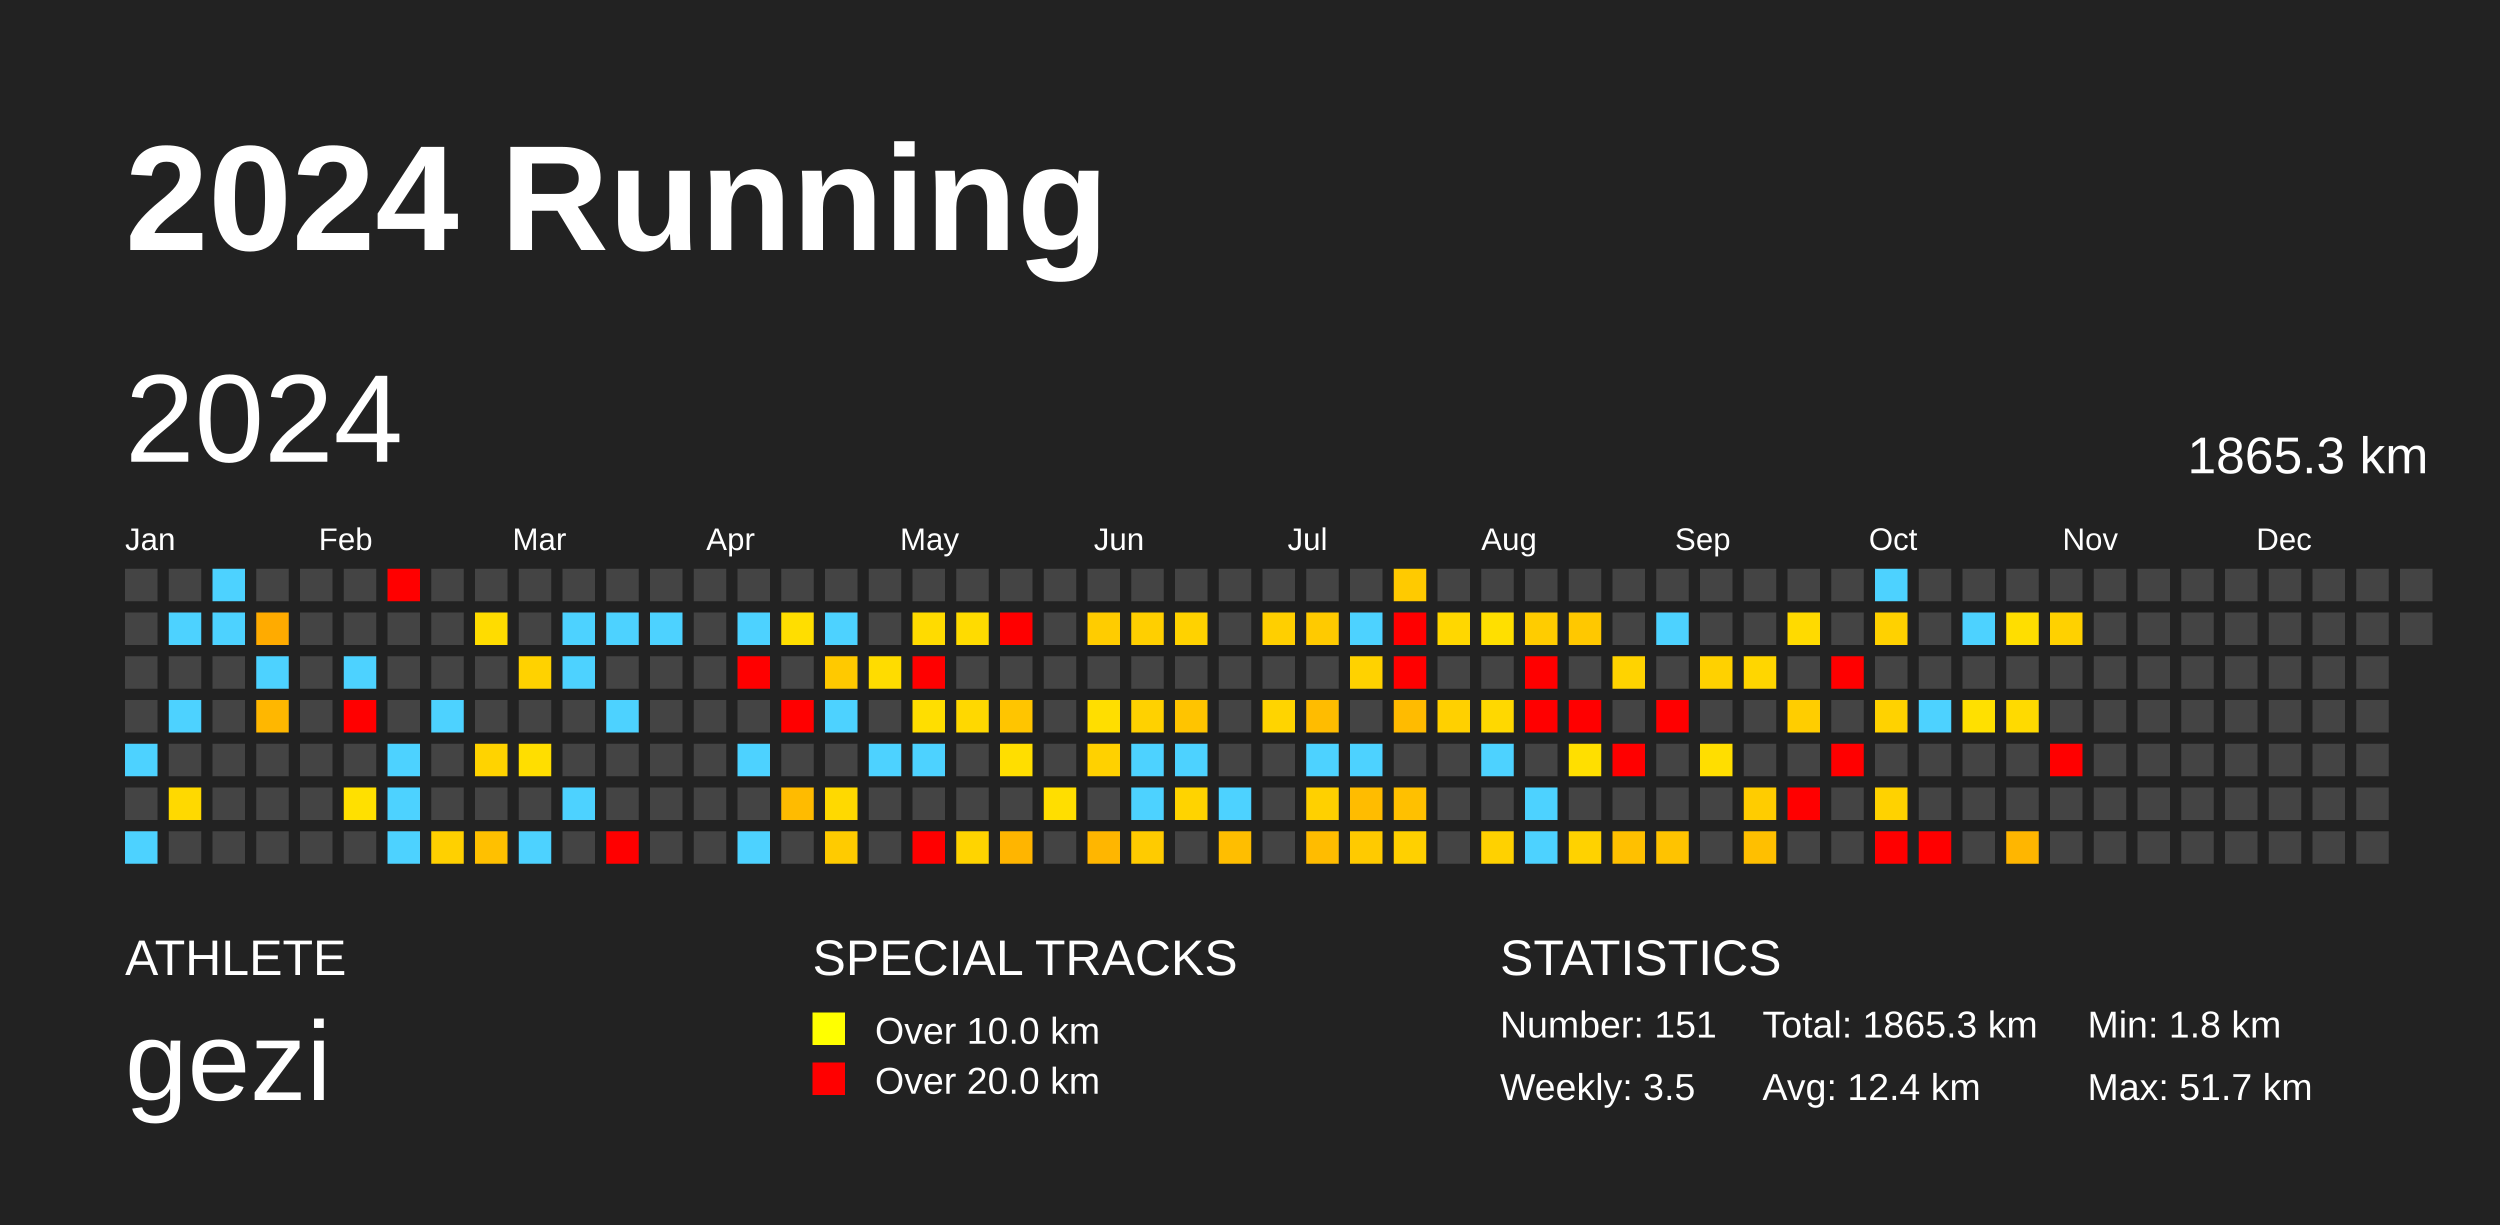
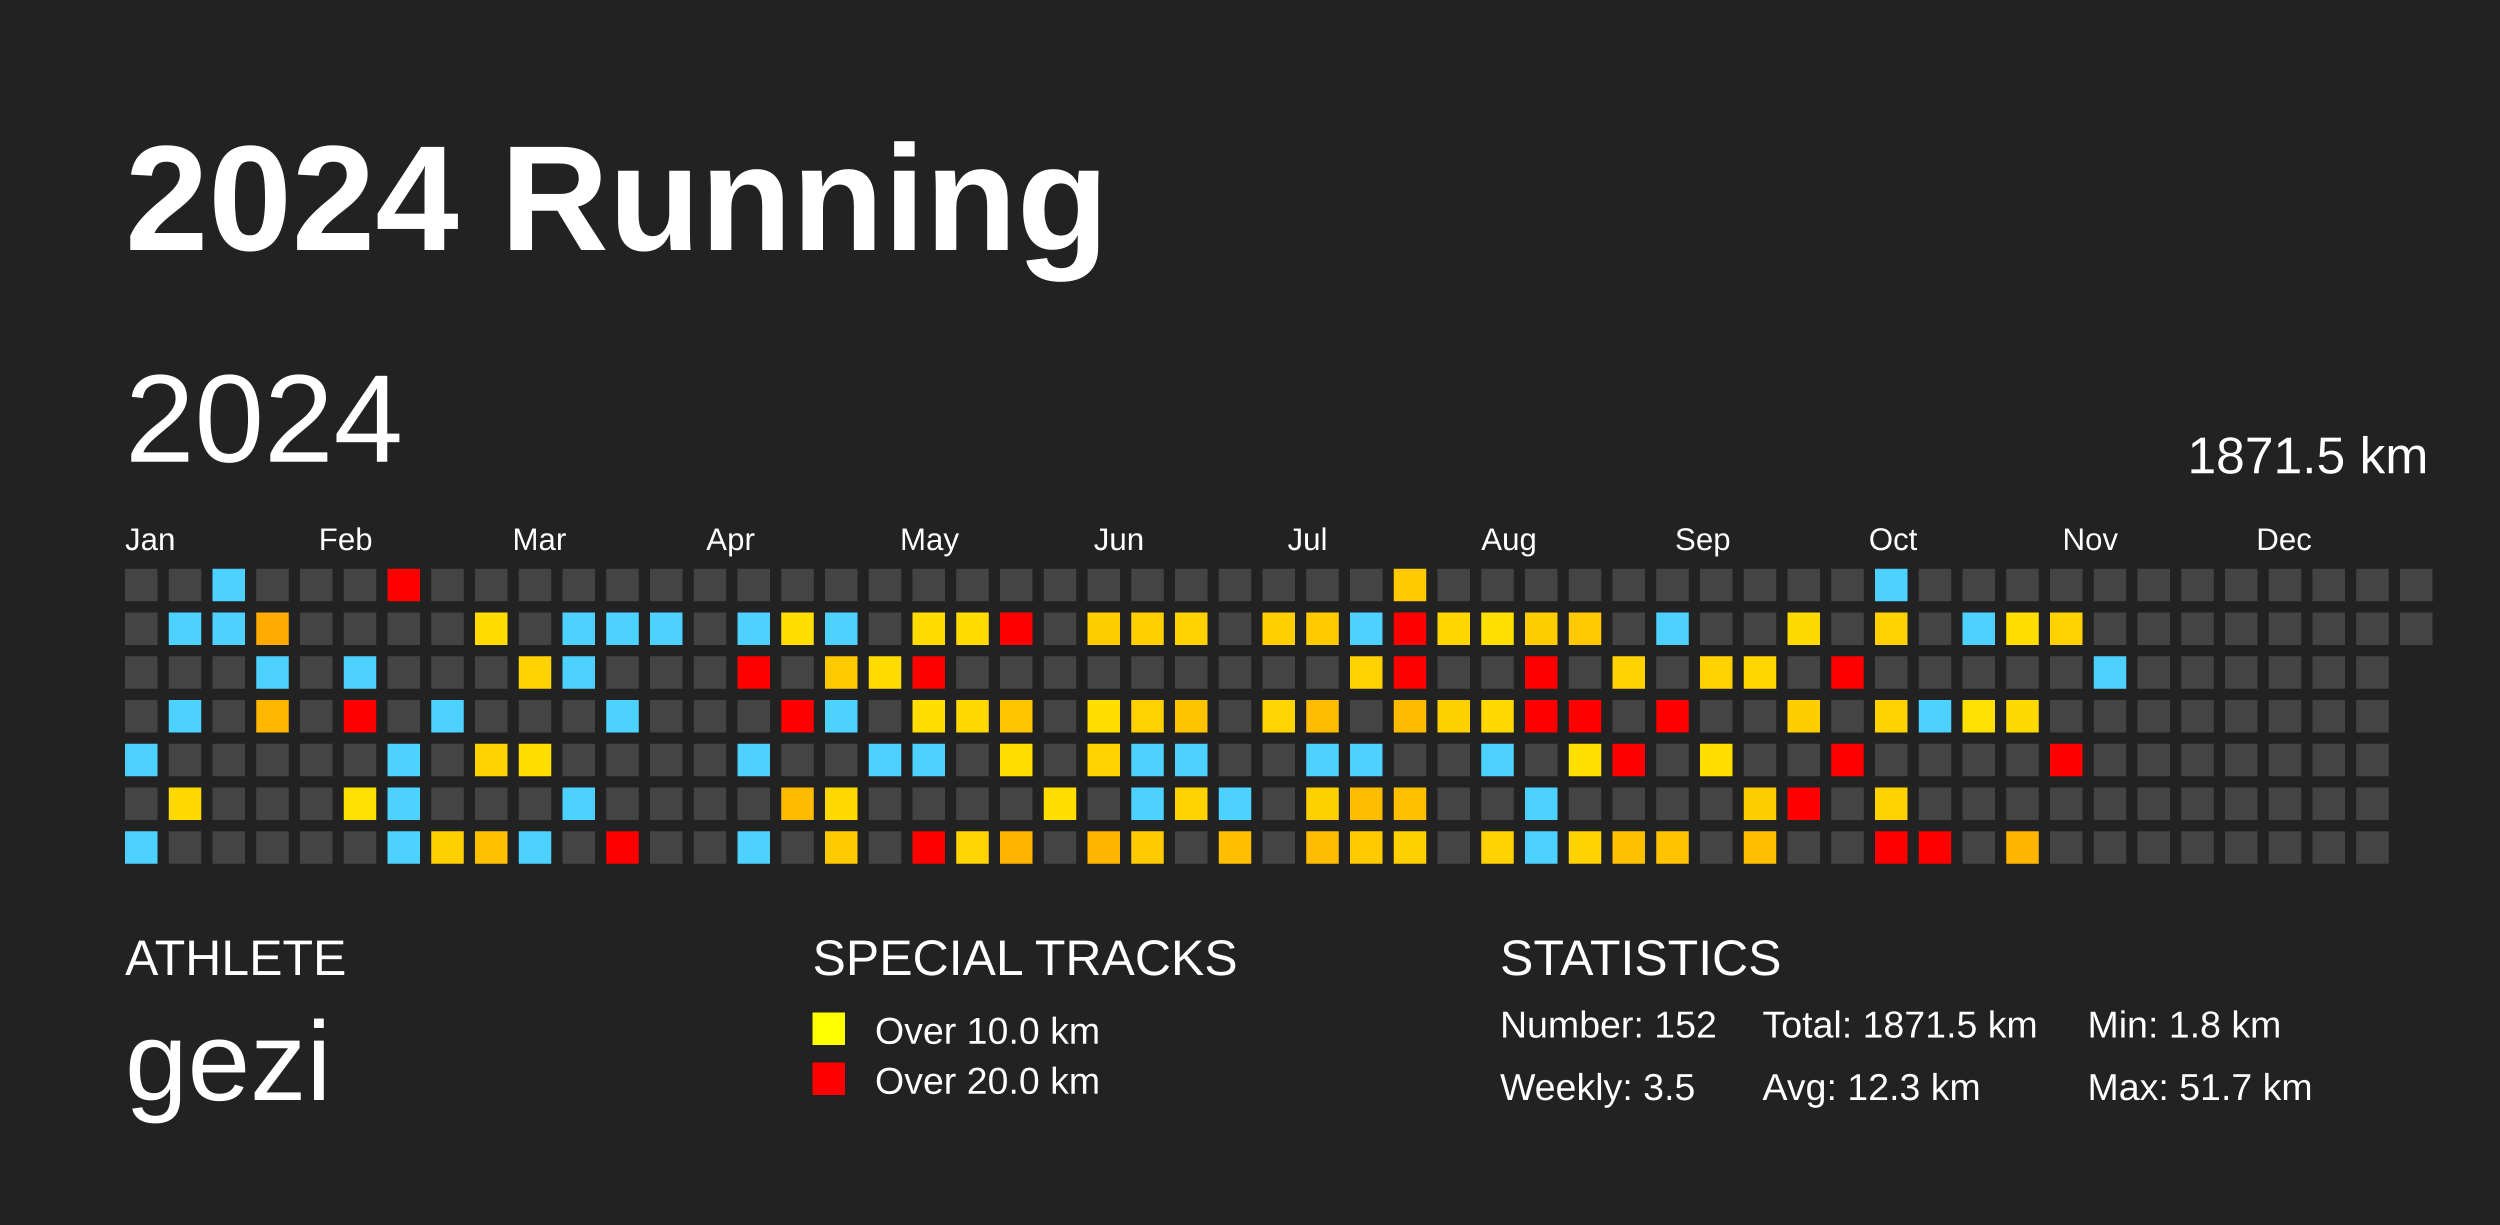
<svg xmlns="http://www.w3.org/2000/svg" baseProfile="full" height="98mm" version="1.1" viewBox="0,0,200,98" width="200mm">
  <defs />
  <rect fill="#222222" height="98" width="200" x="0" y="0" />
  <text fill="#FFFFFF" style="font-size:12px; font-family:Arial; font-weight:bold;" x="10" y="20">2024 Running</text>
  <text fill="#FFFFFF" style="font-size:4px; font-family:Arial" x="10" y="78">ATHLETE</text>
  <text fill="#FFFFFF" style="font-size:9px; font-family:Arial" x="10" y="88">gezi</text>
  <text fill="#FFFFFF" style="font-size:4px; font-family:Arial" x="65" y="78">SPECIAL TRACKS</text>
  <rect fill="yellow" height="2.6" width="2.6" x="65" y="81" />
  <text fill="#FFFFFF" style="font-size:3px; font-family:Arial" x="70" y="83.5">Over 10.0 km</text>
  <rect fill="red" height="2.6" width="2.6" x="65" y="85" />
  <text fill="#FFFFFF" style="font-size:3px; font-family:Arial" x="70" y="87.5">Over 20.0 km</text>
  <text fill="#FFFFFF" style="font-size:4px; font-family:Arial" x="120" y="78">STATISTICS</text>
-   <text fill="#FFFFFF" style="font-size:3px; font-family:Arial" x="120" y="83">Number: 151</text>
+   <text fill="#FFFFFF" style="font-size:3px; font-family:Arial" x="120" y="83">Number: 152</text>
  <text fill="#FFFFFF" style="font-size:3px; font-family:Arial" x="120" y="88">Weekly: 3.5</text>
-   <text fill="#FFFFFF" style="font-size:3px; font-family:Arial" x="141" y="83">Total: 1865.3 km</text>
-   <text fill="#FFFFFF" style="font-size:3px; font-family:Arial" x="141" y="88">Avg: 12.4 km</text>
+   <text fill="#FFFFFF" style="font-size:3px; font-family:Arial" x="141" y="83">Total: 1871.5 km</text>
+   <text fill="#FFFFFF" style="font-size:3px; font-family:Arial" x="141" y="88">Avg: 12.3 km</text>
  <text fill="#FFFFFF" style="font-size:3px; font-family:Arial" x="167" y="83">Min: 1.8 km</text>
  <text fill="#FFFFFF" style="font-size:3px; font-family:Arial" x="167" y="88">Max: 51.7 km</text>
  <text dominant-baseline="hanging" fill="#FFFFFF" style="font-size:10.0px; font-family:Arial;" x="10" y="30">2024</text>
-   <text dominant-baseline="hanging" fill="#FFFFFF" style="font-size:4.125px; font-family:Arial;" x="175" y="35">1865.3 km</text>
+   <text dominant-baseline="hanging" fill="#FFFFFF" style="font-size:4.125px; font-family:Arial;" x="175" y="35">1871.5 km</text>
  <text fill="#FFFFFF" style="font-size:2.5px; font-family:Arial" x="10.0" y="44">Jan</text>
  <text fill="#FFFFFF" style="font-size:2.5px; font-family:Arial" x="25.5" y="44">Feb</text>
  <text fill="#FFFFFF" style="font-size:2.5px; font-family:Arial" x="41.0" y="44">Mar</text>
  <text fill="#FFFFFF" style="font-size:2.5px; font-family:Arial" x="56.5" y="44">Apr</text>
  <text fill="#FFFFFF" style="font-size:2.5px; font-family:Arial" x="72.0" y="44">May</text>
  <text fill="#FFFFFF" style="font-size:2.5px; font-family:Arial" x="87.5" y="44">Jun</text>
  <text fill="#FFFFFF" style="font-size:2.5px; font-family:Arial" x="103.0" y="44">Jul</text>
  <text fill="#FFFFFF" style="font-size:2.5px; font-family:Arial" x="118.5" y="44">Aug</text>
  <text fill="#FFFFFF" style="font-size:2.5px; font-family:Arial" x="134.0" y="44">Sep</text>
  <text fill="#FFFFFF" style="font-size:2.5px; font-family:Arial" x="149.5" y="44">Oct</text>
  <text fill="#FFFFFF" style="font-size:2.5px; font-family:Arial" x="165.0" y="44">Nov</text>
  <text fill="#FFFFFF" style="font-size:2.5px; font-family:Arial" x="180.5" y="44">Dec</text>
  <rect fill="#444444" height="2.6" width="2.6" x="10.0" y="45.5" />
  <rect fill="#444444" height="2.6" width="2.6" x="10.0" y="49.0" />
  <rect fill="#444444" height="2.6" width="2.6" x="10.0" y="52.5" />
  <rect fill="#444444" height="2.6" width="2.6" x="10.0" y="56.0" />
  <rect fill="#4dd2ff" height="2.6" width="2.6" x="10.0" y="59.5" />
  <rect fill="#444444" height="2.6" width="2.6" x="10.0" y="63.0" />
  <rect fill="#4dd2ff" height="2.6" width="2.6" x="10.0" y="66.5" />
  <rect fill="#444444" height="2.6" width="2.6" x="13.5" y="45.5" />
  <rect fill="#4dd2ff" height="2.6" width="2.6" x="13.5" y="49.0" />
  <rect fill="#444444" height="2.6" width="2.6" x="13.5" y="52.5" />
  <rect fill="#4dd2ff" height="2.6" width="2.6" x="13.5" y="56.0" />
  <rect fill="#444444" height="2.6" width="2.6" x="13.5" y="59.5" />
  <rect fill="#ffd900" height="2.6" width="2.6" x="13.5" y="63.0" />
  <rect fill="#444444" height="2.6" width="2.6" x="13.5" y="66.5" />
  <rect fill="#4dd2ff" height="2.6" width="2.6" x="17.0" y="45.5" />
  <rect fill="#4dd2ff" height="2.6" width="2.6" x="17.0" y="49.0" />
  <rect fill="#444444" height="2.6" width="2.6" x="17.0" y="52.5" />
  <rect fill="#444444" height="2.6" width="2.6" x="17.0" y="56.0" />
  <rect fill="#444444" height="2.6" width="2.6" x="17.0" y="59.5" />
  <rect fill="#444444" height="2.6" width="2.6" x="17.0" y="63.0" />
  <rect fill="#444444" height="2.6" width="2.6" x="17.0" y="66.5" />
  <rect fill="#444444" height="2.6" width="2.6" x="20.5" y="45.5" />
  <rect fill="#ffab00" height="2.6" width="2.6" x="20.5" y="49.0" />
  <rect fill="#4dd2ff" height="2.6" width="2.6" x="20.5" y="52.5" />
  <rect fill="#ffb700" height="2.6" width="2.6" x="20.5" y="56.0" />
  <rect fill="#444444" height="2.6" width="2.6" x="20.5" y="59.5" />
  <rect fill="#444444" height="2.6" width="2.6" x="20.5" y="63.0" />
  <rect fill="#444444" height="2.6" width="2.6" x="20.5" y="66.5" />
  <rect fill="#444444" height="2.6" width="2.6" x="24.0" y="45.5" />
  <rect fill="#444444" height="2.6" width="2.6" x="24.0" y="49.0" />
  <rect fill="#444444" height="2.6" width="2.6" x="24.0" y="52.5" />
  <rect fill="#444444" height="2.6" width="2.6" x="24.0" y="56.0" />
  <rect fill="#444444" height="2.6" width="2.6" x="24.0" y="59.5" />
  <rect fill="#444444" height="2.6" width="2.6" x="24.0" y="63.0" />
  <rect fill="#444444" height="2.6" width="2.6" x="24.0" y="66.5" />
  <rect fill="#444444" height="2.6" width="2.6" x="27.5" y="45.5" />
  <rect fill="#444444" height="2.6" width="2.6" x="27.5" y="49.0" />
  <rect fill="#4dd2ff" height="2.6" width="2.6" x="27.5" y="52.5" />
  <rect fill="red" height="2.6" width="2.6" x="27.5" y="56.0" />
  <rect fill="#444444" height="2.6" width="2.6" x="27.5" y="59.5" />
  <rect fill="#ffe000" height="2.6" width="2.6" x="27.5" y="63.0" />
  <rect fill="#444444" height="2.6" width="2.6" x="27.5" y="66.5" />
  <rect fill="red" height="2.6" width="2.6" x="31.0" y="45.5" />
  <rect fill="#444444" height="2.6" width="2.6" x="31.0" y="49.0" />
  <rect fill="#444444" height="2.6" width="2.6" x="31.0" y="52.5" />
  <rect fill="#444444" height="2.6" width="2.6" x="31.0" y="56.0" />
  <rect fill="#4dd2ff" height="2.6" width="2.6" x="31.0" y="59.5" />
  <rect fill="#4dd2ff" height="2.6" width="2.6" x="31.0" y="63.0" />
  <rect fill="#4dd2ff" height="2.6" width="2.6" x="31.0" y="66.5" />
  <rect fill="#444444" height="2.6" width="2.6" x="34.5" y="45.5" />
  <rect fill="#444444" height="2.6" width="2.6" x="34.5" y="49.0" />
  <rect fill="#444444" height="2.6" width="2.6" x="34.5" y="52.5" />
  <rect fill="#4dd2ff" height="2.6" width="2.6" x="34.5" y="56.0" />
  <rect fill="#444444" height="2.6" width="2.6" x="34.5" y="59.5" />
  <rect fill="#444444" height="2.6" width="2.6" x="34.5" y="63.0" />
  <rect fill="#ffd000" height="2.6" width="2.6" x="34.5" y="66.5" />
  <rect fill="#444444" height="2.6" width="2.6" x="38.0" y="45.5" />
  <rect fill="#ffdc00" height="2.6" width="2.6" x="38.0" y="49.0" />
  <rect fill="#444444" height="2.6" width="2.6" x="38.0" y="52.5" />
  <rect fill="#444444" height="2.6" width="2.6" x="38.0" y="56.0" />
  <rect fill="#ffd300" height="2.6" width="2.6" x="38.0" y="59.5" />
  <rect fill="#444444" height="2.6" width="2.6" x="38.0" y="63.0" />
  <rect fill="#ffc000" height="2.6" width="2.6" x="38.0" y="66.5" />
  <rect fill="#444444" height="2.6" width="2.6" x="41.5" y="45.5" />
  <rect fill="#444444" height="2.6" width="2.6" x="41.5" y="49.0" />
  <rect fill="#ffd200" height="2.6" width="2.6" x="41.5" y="52.5" />
  <rect fill="#444444" height="2.6" width="2.6" x="41.5" y="56.0" />
  <rect fill="#ffde00" height="2.6" width="2.6" x="41.5" y="59.5" />
  <rect fill="#444444" height="2.6" width="2.6" x="41.5" y="63.0" />
  <rect fill="#4dd2ff" height="2.6" width="2.6" x="41.5" y="66.5" />
  <rect fill="#444444" height="2.6" width="2.6" x="45.0" y="45.5" />
  <rect fill="#4dd2ff" height="2.6" width="2.6" x="45.0" y="49.0" />
  <rect fill="#4dd2ff" height="2.6" width="2.6" x="45.0" y="52.5" />
  <rect fill="#444444" height="2.6" width="2.6" x="45.0" y="56.0" />
  <rect fill="#444444" height="2.6" width="2.6" x="45.0" y="59.5" />
  <rect fill="#4dd2ff" height="2.6" width="2.6" x="45.0" y="63.0" />
  <rect fill="#444444" height="2.6" width="2.6" x="45.0" y="66.5" />
  <rect fill="#444444" height="2.6" width="2.6" x="48.5" y="45.5" />
  <rect fill="#4dd2ff" height="2.6" width="2.6" x="48.5" y="49.0" />
  <rect fill="#444444" height="2.6" width="2.6" x="48.5" y="52.5" />
  <rect fill="#4dd2ff" height="2.6" width="2.6" x="48.5" y="56.0" />
  <rect fill="#444444" height="2.6" width="2.6" x="48.5" y="59.5" />
  <rect fill="#444444" height="2.6" width="2.6" x="48.5" y="63.0" />
  <rect fill="red" height="2.6" width="2.6" x="48.5" y="66.5" />
  <rect fill="#444444" height="2.6" width="2.6" x="52.0" y="45.5" />
  <rect fill="#4dd2ff" height="2.6" width="2.6" x="52.0" y="49.0" />
  <rect fill="#444444" height="2.6" width="2.6" x="52.0" y="52.5" />
  <rect fill="#444444" height="2.6" width="2.6" x="52.0" y="56.0" />
  <rect fill="#444444" height="2.6" width="2.6" x="52.0" y="59.5" />
  <rect fill="#444444" height="2.6" width="2.6" x="52.0" y="63.0" />
  <rect fill="#444444" height="2.6" width="2.6" x="52.0" y="66.5" />
  <rect fill="#444444" height="2.6" width="2.6" x="55.5" y="45.5" />
  <rect fill="#444444" height="2.6" width="2.6" x="55.5" y="49.0" />
  <rect fill="#444444" height="2.6" width="2.6" x="55.5" y="52.5" />
  <rect fill="#444444" height="2.6" width="2.6" x="55.5" y="56.0" />
  <rect fill="#444444" height="2.6" width="2.6" x="55.5" y="59.5" />
  <rect fill="#444444" height="2.6" width="2.6" x="55.5" y="63.0" />
  <rect fill="#444444" height="2.6" width="2.6" x="55.5" y="66.5" />
  <rect fill="#444444" height="2.6" width="2.6" x="59.0" y="45.5" />
  <rect fill="#4dd2ff" height="2.6" width="2.6" x="59.0" y="49.0" />
  <rect fill="red" height="2.6" width="2.6" x="59.0" y="52.5" />
  <rect fill="#444444" height="2.6" width="2.6" x="59.0" y="56.0" />
  <rect fill="#4dd2ff" height="2.6" width="2.6" x="59.0" y="59.5" />
  <rect fill="#444444" height="2.6" width="2.6" x="59.0" y="63.0" />
  <rect fill="#4dd2ff" height="2.6" width="2.6" x="59.0" y="66.5" />
  <rect fill="#444444" height="2.6" width="2.6" x="62.5" y="45.5" />
  <rect fill="#ffde00" height="2.6" width="2.6" x="62.5" y="49.0" />
  <rect fill="#444444" height="2.6" width="2.6" x="62.5" y="52.5" />
  <rect fill="red" height="2.6" width="2.6" x="62.5" y="56.0" />
  <rect fill="#444444" height="2.6" width="2.6" x="62.5" y="59.5" />
  <rect fill="#ffbb00" height="2.6" width="2.6" x="62.5" y="63.0" />
  <rect fill="#444444" height="2.6" width="2.6" x="62.5" y="66.5" />
  <rect fill="#444444" height="2.6" width="2.6" x="66.0" y="45.5" />
  <rect fill="#4dd2ff" height="2.6" width="2.6" x="66.0" y="49.0" />
  <rect fill="#ffc900" height="2.6" width="2.6" x="66.0" y="52.5" />
  <rect fill="#4dd2ff" height="2.6" width="2.6" x="66.0" y="56.0" />
  <rect fill="#444444" height="2.6" width="2.6" x="66.0" y="59.5" />
  <rect fill="#ffd900" height="2.6" width="2.6" x="66.0" y="63.0" />
  <rect fill="#ffcb00" height="2.6" width="2.6" x="66.0" y="66.5" />
  <rect fill="#444444" height="2.6" width="2.6" x="69.5" y="45.5" />
  <rect fill="#444444" height="2.6" width="2.6" x="69.5" y="49.0" />
  <rect fill="#ffdc00" height="2.6" width="2.6" x="69.5" y="52.5" />
  <rect fill="#444444" height="2.6" width="2.6" x="69.5" y="56.0" />
  <rect fill="#4dd2ff" height="2.6" width="2.6" x="69.5" y="59.5" />
  <rect fill="#444444" height="2.6" width="2.6" x="69.5" y="63.0" />
  <rect fill="#444444" height="2.6" width="2.6" x="69.5" y="66.5" />
  <rect fill="#444444" height="2.6" width="2.6" x="73.0" y="45.5" />
  <rect fill="#ffdb00" height="2.6" width="2.6" x="73.0" y="49.0" />
  <rect fill="red" height="2.6" width="2.6" x="73.0" y="52.5" />
  <rect fill="#ffde00" height="2.6" width="2.6" x="73.0" y="56.0" />
  <rect fill="#4dd2ff" height="2.6" width="2.6" x="73.0" y="59.5" />
  <rect fill="#444444" height="2.6" width="2.6" x="73.0" y="63.0" />
  <rect fill="red" height="2.6" width="2.6" x="73.0" y="66.5" />
  <rect fill="#444444" height="2.6" width="2.6" x="76.5" y="45.5" />
  <rect fill="#ffdb00" height="2.6" width="2.6" x="76.5" y="49.0" />
  <rect fill="#444444" height="2.6" width="2.6" x="76.5" y="52.5" />
  <rect fill="#ffd800" height="2.6" width="2.6" x="76.5" y="56.0" />
  <rect fill="#444444" height="2.6" width="2.6" x="76.5" y="59.5" />
  <rect fill="#444444" height="2.6" width="2.6" x="76.5" y="63.0" />
  <rect fill="#ffd400" height="2.6" width="2.6" x="76.5" y="66.5" />
  <rect fill="#444444" height="2.6" width="2.6" x="80.0" y="45.5" />
  <rect fill="red" height="2.6" width="2.6" x="80.0" y="49.0" />
  <rect fill="#444444" height="2.6" width="2.6" x="80.0" y="52.5" />
  <rect fill="#ffc500" height="2.6" width="2.6" x="80.0" y="56.0" />
  <rect fill="#ffde00" height="2.6" width="2.6" x="80.0" y="59.5" />
  <rect fill="#444444" height="2.6" width="2.6" x="80.0" y="63.0" />
  <rect fill="#ffb500" height="2.6" width="2.6" x="80.0" y="66.5" />
  <rect fill="#444444" height="2.6" width="2.6" x="83.5" y="45.5" />
  <rect fill="#444444" height="2.6" width="2.6" x="83.5" y="49.0" />
  <rect fill="#444444" height="2.6" width="2.6" x="83.5" y="52.5" />
  <rect fill="#444444" height="2.6" width="2.6" x="83.5" y="56.0" />
  <rect fill="#444444" height="2.6" width="2.6" x="83.5" y="59.5" />
  <rect fill="#ffde00" height="2.6" width="2.6" x="83.5" y="63.0" />
  <rect fill="#444444" height="2.6" width="2.6" x="83.5" y="66.5" />
  <rect fill="#444444" height="2.6" width="2.6" x="87.0" y="45.5" />
  <rect fill="#ffcc00" height="2.6" width="2.6" x="87.0" y="49.0" />
  <rect fill="#444444" height="2.6" width="2.6" x="87.0" y="52.5" />
  <rect fill="#ffde00" height="2.6" width="2.6" x="87.0" y="56.0" />
  <rect fill="#ffd100" height="2.6" width="2.6" x="87.0" y="59.5" />
  <rect fill="#444444" height="2.6" width="2.6" x="87.0" y="63.0" />
  <rect fill="#ffb600" height="2.6" width="2.6" x="87.0" y="66.5" />
  <rect fill="#444444" height="2.6" width="2.6" x="90.5" y="45.5" />
  <rect fill="#ffcf00" height="2.6" width="2.6" x="90.5" y="49.0" />
  <rect fill="#444444" height="2.6" width="2.6" x="90.5" y="52.5" />
  <rect fill="#ffd100" height="2.6" width="2.6" x="90.5" y="56.0" />
  <rect fill="#4dd2ff" height="2.6" width="2.6" x="90.5" y="59.5" />
  <rect fill="#4dd2ff" height="2.6" width="2.6" x="90.5" y="63.0" />
  <rect fill="#ffcb00" height="2.6" width="2.6" x="90.5" y="66.5" />
  <rect fill="#444444" height="2.6" width="2.6" x="94.0" y="45.5" />
  <rect fill="#ffd200" height="2.6" width="2.6" x="94.0" y="49.0" />
  <rect fill="#444444" height="2.6" width="2.6" x="94.0" y="52.5" />
  <rect fill="#ffc400" height="2.6" width="2.6" x="94.0" y="56.0" />
  <rect fill="#4dd2ff" height="2.6" width="2.6" x="94.0" y="59.5" />
  <rect fill="#ffd300" height="2.6" width="2.6" x="94.0" y="63.0" />
  <rect fill="#444444" height="2.6" width="2.6" x="94.0" y="66.5" />
  <rect fill="#444444" height="2.6" width="2.6" x="97.5" y="45.5" />
  <rect fill="#444444" height="2.6" width="2.6" x="97.5" y="49.0" />
  <rect fill="#444444" height="2.6" width="2.6" x="97.5" y="52.5" />
  <rect fill="#444444" height="2.6" width="2.6" x="97.5" y="56.0" />
  <rect fill="#444444" height="2.6" width="2.6" x="97.5" y="59.5" />
  <rect fill="#4dd2ff" height="2.6" width="2.6" x="97.5" y="63.0" />
  <rect fill="#ffbe00" height="2.6" width="2.6" x="97.5" y="66.5" />
  <rect fill="#444444" height="2.6" width="2.6" x="101.0" y="45.5" />
  <rect fill="#ffcf00" height="2.6" width="2.6" x="101.0" y="49.0" />
  <rect fill="#444444" height="2.6" width="2.6" x="101.0" y="52.5" />
  <rect fill="#ffd400" height="2.6" width="2.6" x="101.0" y="56.0" />
  <rect fill="#444444" height="2.6" width="2.6" x="101.0" y="59.5" />
  <rect fill="#444444" height="2.6" width="2.6" x="101.0" y="63.0" />
  <rect fill="#444444" height="2.6" width="2.6" x="101.0" y="66.5" />
  <rect fill="#444444" height="2.6" width="2.6" x="104.5" y="45.5" />
  <rect fill="#ffca00" height="2.6" width="2.6" x="104.5" y="49.0" />
  <rect fill="#444444" height="2.6" width="2.6" x="104.5" y="52.5" />
  <rect fill="#ffbc00" height="2.6" width="2.6" x="104.5" y="56.0" />
  <rect fill="#4dd2ff" height="2.6" width="2.6" x="104.5" y="59.5" />
  <rect fill="#ffd000" height="2.6" width="2.6" x="104.5" y="63.0" />
  <rect fill="#ffbc00" height="2.6" width="2.6" x="104.5" y="66.5" />
  <rect fill="#444444" height="2.6" width="2.6" x="108.0" y="45.5" />
  <rect fill="#4dd2ff" height="2.6" width="2.6" x="108.0" y="49.0" />
  <rect fill="#ffd200" height="2.6" width="2.6" x="108.0" y="52.5" />
  <rect fill="#444444" height="2.6" width="2.6" x="108.0" y="56.0" />
  <rect fill="#4dd2ff" height="2.6" width="2.6" x="108.0" y="59.5" />
  <rect fill="#ffbc00" height="2.6" width="2.6" x="108.0" y="63.0" />
  <rect fill="#ffca00" height="2.6" width="2.6" x="108.0" y="66.5" />
  <rect fill="#ffca00" height="2.6" width="2.6" x="111.5" y="45.5" />
  <rect fill="red" height="2.6" width="2.6" x="111.5" y="49.0" />
  <rect fill="red" height="2.6" width="2.6" x="111.5" y="52.5" />
  <rect fill="#ffbb00" height="2.6" width="2.6" x="111.5" y="56.0" />
  <rect fill="#444444" height="2.6" width="2.6" x="111.5" y="59.5" />
  <rect fill="#ffc000" height="2.6" width="2.6" x="111.5" y="63.0" />
  <rect fill="#ffd000" height="2.6" width="2.6" x="111.5" y="66.5" />
  <rect fill="#444444" height="2.6" width="2.6" x="115.0" y="45.5" />
  <rect fill="#ffd700" height="2.6" width="2.6" x="115.0" y="49.0" />
  <rect fill="#444444" height="2.6" width="2.6" x="115.0" y="52.5" />
  <rect fill="#ffd000" height="2.6" width="2.6" x="115.0" y="56.0" />
  <rect fill="#444444" height="2.6" width="2.6" x="115.0" y="59.5" />
  <rect fill="#444444" height="2.6" width="2.6" x="115.0" y="63.0" />
  <rect fill="#444444" height="2.6" width="2.6" x="115.0" y="66.5" />
  <rect fill="#444444" height="2.6" width="2.6" x="118.5" y="45.5" />
  <rect fill="#ffdf00" height="2.6" width="2.6" x="118.5" y="49.0" />
  <rect fill="#444444" height="2.6" width="2.6" x="118.5" y="52.5" />
  <rect fill="#ffd800" height="2.6" width="2.6" x="118.5" y="56.0" />
  <rect fill="#4dd2ff" height="2.6" width="2.6" x="118.5" y="59.5" />
  <rect fill="#444444" height="2.6" width="2.6" x="118.5" y="63.0" />
  <rect fill="#ffd100" height="2.6" width="2.6" x="118.5" y="66.5" />
  <rect fill="#444444" height="2.6" width="2.6" x="122.0" y="45.5" />
  <rect fill="#ffcc00" height="2.6" width="2.6" x="122.0" y="49.0" />
  <rect fill="red" height="2.6" width="2.6" x="122.0" y="52.5" />
  <rect fill="red" height="2.6" width="2.6" x="122.0" y="56.0" />
  <rect fill="#444444" height="2.6" width="2.6" x="122.0" y="59.5" />
  <rect fill="#4dd2ff" height="2.6" width="2.6" x="122.0" y="63.0" />
  <rect fill="#4dd2ff" height="2.6" width="2.6" x="122.0" y="66.5" />
  <rect fill="#444444" height="2.6" width="2.6" x="125.5" y="45.5" />
  <rect fill="#ffc800" height="2.6" width="2.6" x="125.5" y="49.0" />
  <rect fill="#444444" height="2.6" width="2.6" x="125.5" y="52.5" />
  <rect fill="red" height="2.6" width="2.6" x="125.5" y="56.0" />
  <rect fill="#ffdf00" height="2.6" width="2.6" x="125.5" y="59.5" />
  <rect fill="#444444" height="2.6" width="2.6" x="125.5" y="63.0" />
  <rect fill="#ffd200" height="2.6" width="2.6" x="125.5" y="66.5" />
  <rect fill="#444444" height="2.6" width="2.6" x="129.0" y="45.5" />
  <rect fill="#444444" height="2.6" width="2.6" x="129.0" y="49.0" />
  <rect fill="#ffd300" height="2.6" width="2.6" x="129.0" y="52.5" />
  <rect fill="#444444" height="2.6" width="2.6" x="129.0" y="56.0" />
  <rect fill="red" height="2.6" width="2.6" x="129.0" y="59.5" />
  <rect fill="#444444" height="2.6" width="2.6" x="129.0" y="63.0" />
  <rect fill="#ffc000" height="2.6" width="2.6" x="129.0" y="66.5" />
  <rect fill="#444444" height="2.6" width="2.6" x="132.5" y="45.5" />
  <rect fill="#4dd2ff" height="2.6" width="2.6" x="132.5" y="49.0" />
  <rect fill="#444444" height="2.6" width="2.6" x="132.5" y="52.5" />
  <rect fill="red" height="2.6" width="2.6" x="132.5" y="56.0" />
  <rect fill="#444444" height="2.6" width="2.6" x="132.5" y="59.5" />
  <rect fill="#444444" height="2.6" width="2.6" x="132.5" y="63.0" />
  <rect fill="#ffc300" height="2.6" width="2.6" x="132.5" y="66.5" />
  <rect fill="#444444" height="2.6" width="2.6" x="136.0" y="45.5" />
  <rect fill="#444444" height="2.6" width="2.6" x="136.0" y="49.0" />
  <rect fill="#ffd100" height="2.6" width="2.6" x="136.0" y="52.5" />
  <rect fill="#444444" height="2.6" width="2.6" x="136.0" y="56.0" />
  <rect fill="#ffde00" height="2.6" width="2.6" x="136.0" y="59.5" />
  <rect fill="#444444" height="2.6" width="2.6" x="136.0" y="63.0" />
  <rect fill="#444444" height="2.6" width="2.6" x="136.0" y="66.5" />
  <rect fill="#444444" height="2.6" width="2.6" x="139.5" y="45.5" />
  <rect fill="#444444" height="2.6" width="2.6" x="139.5" y="49.0" />
  <rect fill="#ffd600" height="2.6" width="2.6" x="139.5" y="52.5" />
  <rect fill="#444444" height="2.6" width="2.6" x="139.5" y="56.0" />
  <rect fill="#444444" height="2.6" width="2.6" x="139.5" y="59.5" />
  <rect fill="#ffcc00" height="2.6" width="2.6" x="139.5" y="63.0" />
  <rect fill="#ffbf00" height="2.6" width="2.6" x="139.5" y="66.5" />
  <rect fill="#444444" height="2.6" width="2.6" x="143.0" y="45.5" />
  <rect fill="#ffda00" height="2.6" width="2.6" x="143.0" y="49.0" />
  <rect fill="#444444" height="2.6" width="2.6" x="143.0" y="52.5" />
  <rect fill="#ffcd00" height="2.6" width="2.6" x="143.0" y="56.0" />
  <rect fill="#444444" height="2.6" width="2.6" x="143.0" y="59.5" />
  <rect fill="red" height="2.6" width="2.6" x="143.0" y="63.0" />
  <rect fill="#444444" height="2.6" width="2.6" x="143.0" y="66.5" />
  <rect fill="#444444" height="2.6" width="2.6" x="146.5" y="45.5" />
  <rect fill="#444444" height="2.6" width="2.6" x="146.5" y="49.0" />
  <rect fill="red" height="2.6" width="2.6" x="146.5" y="52.5" />
  <rect fill="#444444" height="2.6" width="2.6" x="146.5" y="56.0" />
  <rect fill="red" height="2.6" width="2.6" x="146.5" y="59.5" />
  <rect fill="#444444" height="2.6" width="2.6" x="146.5" y="63.0" />
  <rect fill="#444444" height="2.6" width="2.6" x="146.5" y="66.5" />
  <rect fill="#4dd2ff" height="2.6" width="2.6" x="150.0" y="45.5" />
  <rect fill="#ffd100" height="2.6" width="2.6" x="150.0" y="49.0" />
  <rect fill="#444444" height="2.6" width="2.6" x="150.0" y="52.5" />
  <rect fill="#ffd200" height="2.6" width="2.6" x="150.0" y="56.0" />
  <rect fill="#444444" height="2.6" width="2.6" x="150.0" y="59.5" />
  <rect fill="#ffd200" height="2.6" width="2.6" x="150.0" y="63.0" />
  <rect fill="red" height="2.6" width="2.6" x="150.0" y="66.5" />
  <rect fill="#444444" height="2.6" width="2.6" x="153.5" y="45.5" />
  <rect fill="#444444" height="2.6" width="2.6" x="153.5" y="49.0" />
  <rect fill="#444444" height="2.6" width="2.6" x="153.5" y="52.5" />
  <rect fill="#4dd2ff" height="2.6" width="2.6" x="153.5" y="56.0" />
  <rect fill="#444444" height="2.6" width="2.6" x="153.5" y="59.5" />
  <rect fill="#444444" height="2.6" width="2.6" x="153.5" y="63.0" />
  <rect fill="red" height="2.6" width="2.6" x="153.5" y="66.5" />
  <rect fill="#444444" height="2.6" width="2.6" x="157.0" y="45.5" />
  <rect fill="#4dd2ff" height="2.6" width="2.6" x="157.0" y="49.0" />
  <rect fill="#444444" height="2.6" width="2.6" x="157.0" y="52.5" />
  <rect fill="#ffe000" height="2.6" width="2.6" x="157.0" y="56.0" />
  <rect fill="#444444" height="2.6" width="2.6" x="157.0" y="59.5" />
  <rect fill="#444444" height="2.6" width="2.6" x="157.0" y="63.0" />
  <rect fill="#444444" height="2.6" width="2.6" x="157.0" y="66.5" />
  <rect fill="#444444" height="2.6" width="2.6" x="160.5" y="45.5" />
  <rect fill="#ffde00" height="2.6" width="2.6" x="160.5" y="49.0" />
  <rect fill="#444444" height="2.6" width="2.6" x="160.5" y="52.5" />
  <rect fill="#ffda00" height="2.6" width="2.6" x="160.5" y="56.0" />
  <rect fill="#444444" height="2.6" width="2.6" x="160.5" y="59.5" />
  <rect fill="#444444" height="2.6" width="2.6" x="160.5" y="63.0" />
  <rect fill="#ffb600" height="2.6" width="2.6" x="160.5" y="66.5" />
  <rect fill="#444444" height="2.6" width="2.6" x="164.0" y="45.5" />
  <rect fill="#ffd100" height="2.6" width="2.6" x="164.0" y="49.0" />
  <rect fill="#444444" height="2.6" width="2.6" x="164.0" y="52.5" />
  <rect fill="#444444" height="2.6" width="2.6" x="164.0" y="56.0" />
  <rect fill="red" height="2.6" width="2.6" x="164.0" y="59.5" />
  <rect fill="#444444" height="2.6" width="2.6" x="164.0" y="63.0" />
  <rect fill="#444444" height="2.6" width="2.6" x="164.0" y="66.5" />
  <rect fill="#444444" height="2.6" width="2.6" x="167.5" y="45.5" />
  <rect fill="#444444" height="2.6" width="2.6" x="167.5" y="49.0" />
-   <rect fill="#444444" height="2.6" width="2.6" x="167.5" y="52.5" />
+   <rect fill="#4dd2ff" height="2.6" width="2.6" x="167.5" y="52.5" />
  <rect fill="#444444" height="2.6" width="2.6" x="167.5" y="56.0" />
  <rect fill="#444444" height="2.6" width="2.6" x="167.5" y="59.5" />
  <rect fill="#444444" height="2.6" width="2.6" x="167.5" y="63.0" />
  <rect fill="#444444" height="2.6" width="2.6" x="167.5" y="66.5" />
  <rect fill="#444444" height="2.6" width="2.6" x="171.0" y="45.5" />
  <rect fill="#444444" height="2.6" width="2.6" x="171.0" y="49.0" />
  <rect fill="#444444" height="2.6" width="2.6" x="171.0" y="52.5" />
  <rect fill="#444444" height="2.6" width="2.6" x="171.0" y="56.0" />
  <rect fill="#444444" height="2.6" width="2.6" x="171.0" y="59.5" />
  <rect fill="#444444" height="2.6" width="2.6" x="171.0" y="63.0" />
  <rect fill="#444444" height="2.6" width="2.6" x="171.0" y="66.5" />
  <rect fill="#444444" height="2.6" width="2.6" x="174.5" y="45.5" />
  <rect fill="#444444" height="2.6" width="2.6" x="174.5" y="49.0" />
  <rect fill="#444444" height="2.6" width="2.6" x="174.5" y="52.5" />
  <rect fill="#444444" height="2.6" width="2.6" x="174.5" y="56.0" />
  <rect fill="#444444" height="2.6" width="2.6" x="174.5" y="59.5" />
  <rect fill="#444444" height="2.6" width="2.6" x="174.5" y="63.0" />
  <rect fill="#444444" height="2.6" width="2.6" x="174.5" y="66.5" />
  <rect fill="#444444" height="2.6" width="2.6" x="178.0" y="45.5" />
  <rect fill="#444444" height="2.6" width="2.6" x="178.0" y="49.0" />
  <rect fill="#444444" height="2.6" width="2.6" x="178.0" y="52.5" />
  <rect fill="#444444" height="2.6" width="2.6" x="178.0" y="56.0" />
  <rect fill="#444444" height="2.6" width="2.6" x="178.0" y="59.5" />
  <rect fill="#444444" height="2.6" width="2.6" x="178.0" y="63.0" />
  <rect fill="#444444" height="2.6" width="2.6" x="178.0" y="66.5" />
  <rect fill="#444444" height="2.6" width="2.6" x="181.5" y="45.5" />
  <rect fill="#444444" height="2.6" width="2.6" x="181.5" y="49.0" />
  <rect fill="#444444" height="2.6" width="2.6" x="181.5" y="52.5" />
  <rect fill="#444444" height="2.6" width="2.6" x="181.5" y="56.0" />
  <rect fill="#444444" height="2.6" width="2.6" x="181.5" y="59.5" />
  <rect fill="#444444" height="2.6" width="2.6" x="181.5" y="63.0" />
  <rect fill="#444444" height="2.6" width="2.6" x="181.5" y="66.5" />
  <rect fill="#444444" height="2.6" width="2.6" x="185.0" y="45.5" />
  <rect fill="#444444" height="2.6" width="2.6" x="185.0" y="49.0" />
  <rect fill="#444444" height="2.6" width="2.6" x="185.0" y="52.5" />
  <rect fill="#444444" height="2.6" width="2.6" x="185.0" y="56.0" />
  <rect fill="#444444" height="2.6" width="2.6" x="185.0" y="59.5" />
  <rect fill="#444444" height="2.6" width="2.6" x="185.0" y="63.0" />
  <rect fill="#444444" height="2.6" width="2.6" x="185.0" y="66.5" />
  <rect fill="#444444" height="2.6" width="2.6" x="188.5" y="45.5" />
  <rect fill="#444444" height="2.6" width="2.6" x="188.5" y="49.0" />
  <rect fill="#444444" height="2.6" width="2.6" x="188.5" y="52.5" />
  <rect fill="#444444" height="2.6" width="2.6" x="188.5" y="56.0" />
  <rect fill="#444444" height="2.6" width="2.6" x="188.5" y="59.5" />
  <rect fill="#444444" height="2.6" width="2.6" x="188.5" y="63.0" />
  <rect fill="#444444" height="2.6" width="2.6" x="188.5" y="66.5" />
  <rect fill="#444444" height="2.6" width="2.6" x="192.0" y="45.5" />
  <rect fill="#444444" height="2.6" width="2.6" x="192.0" y="49.0" />
</svg>
